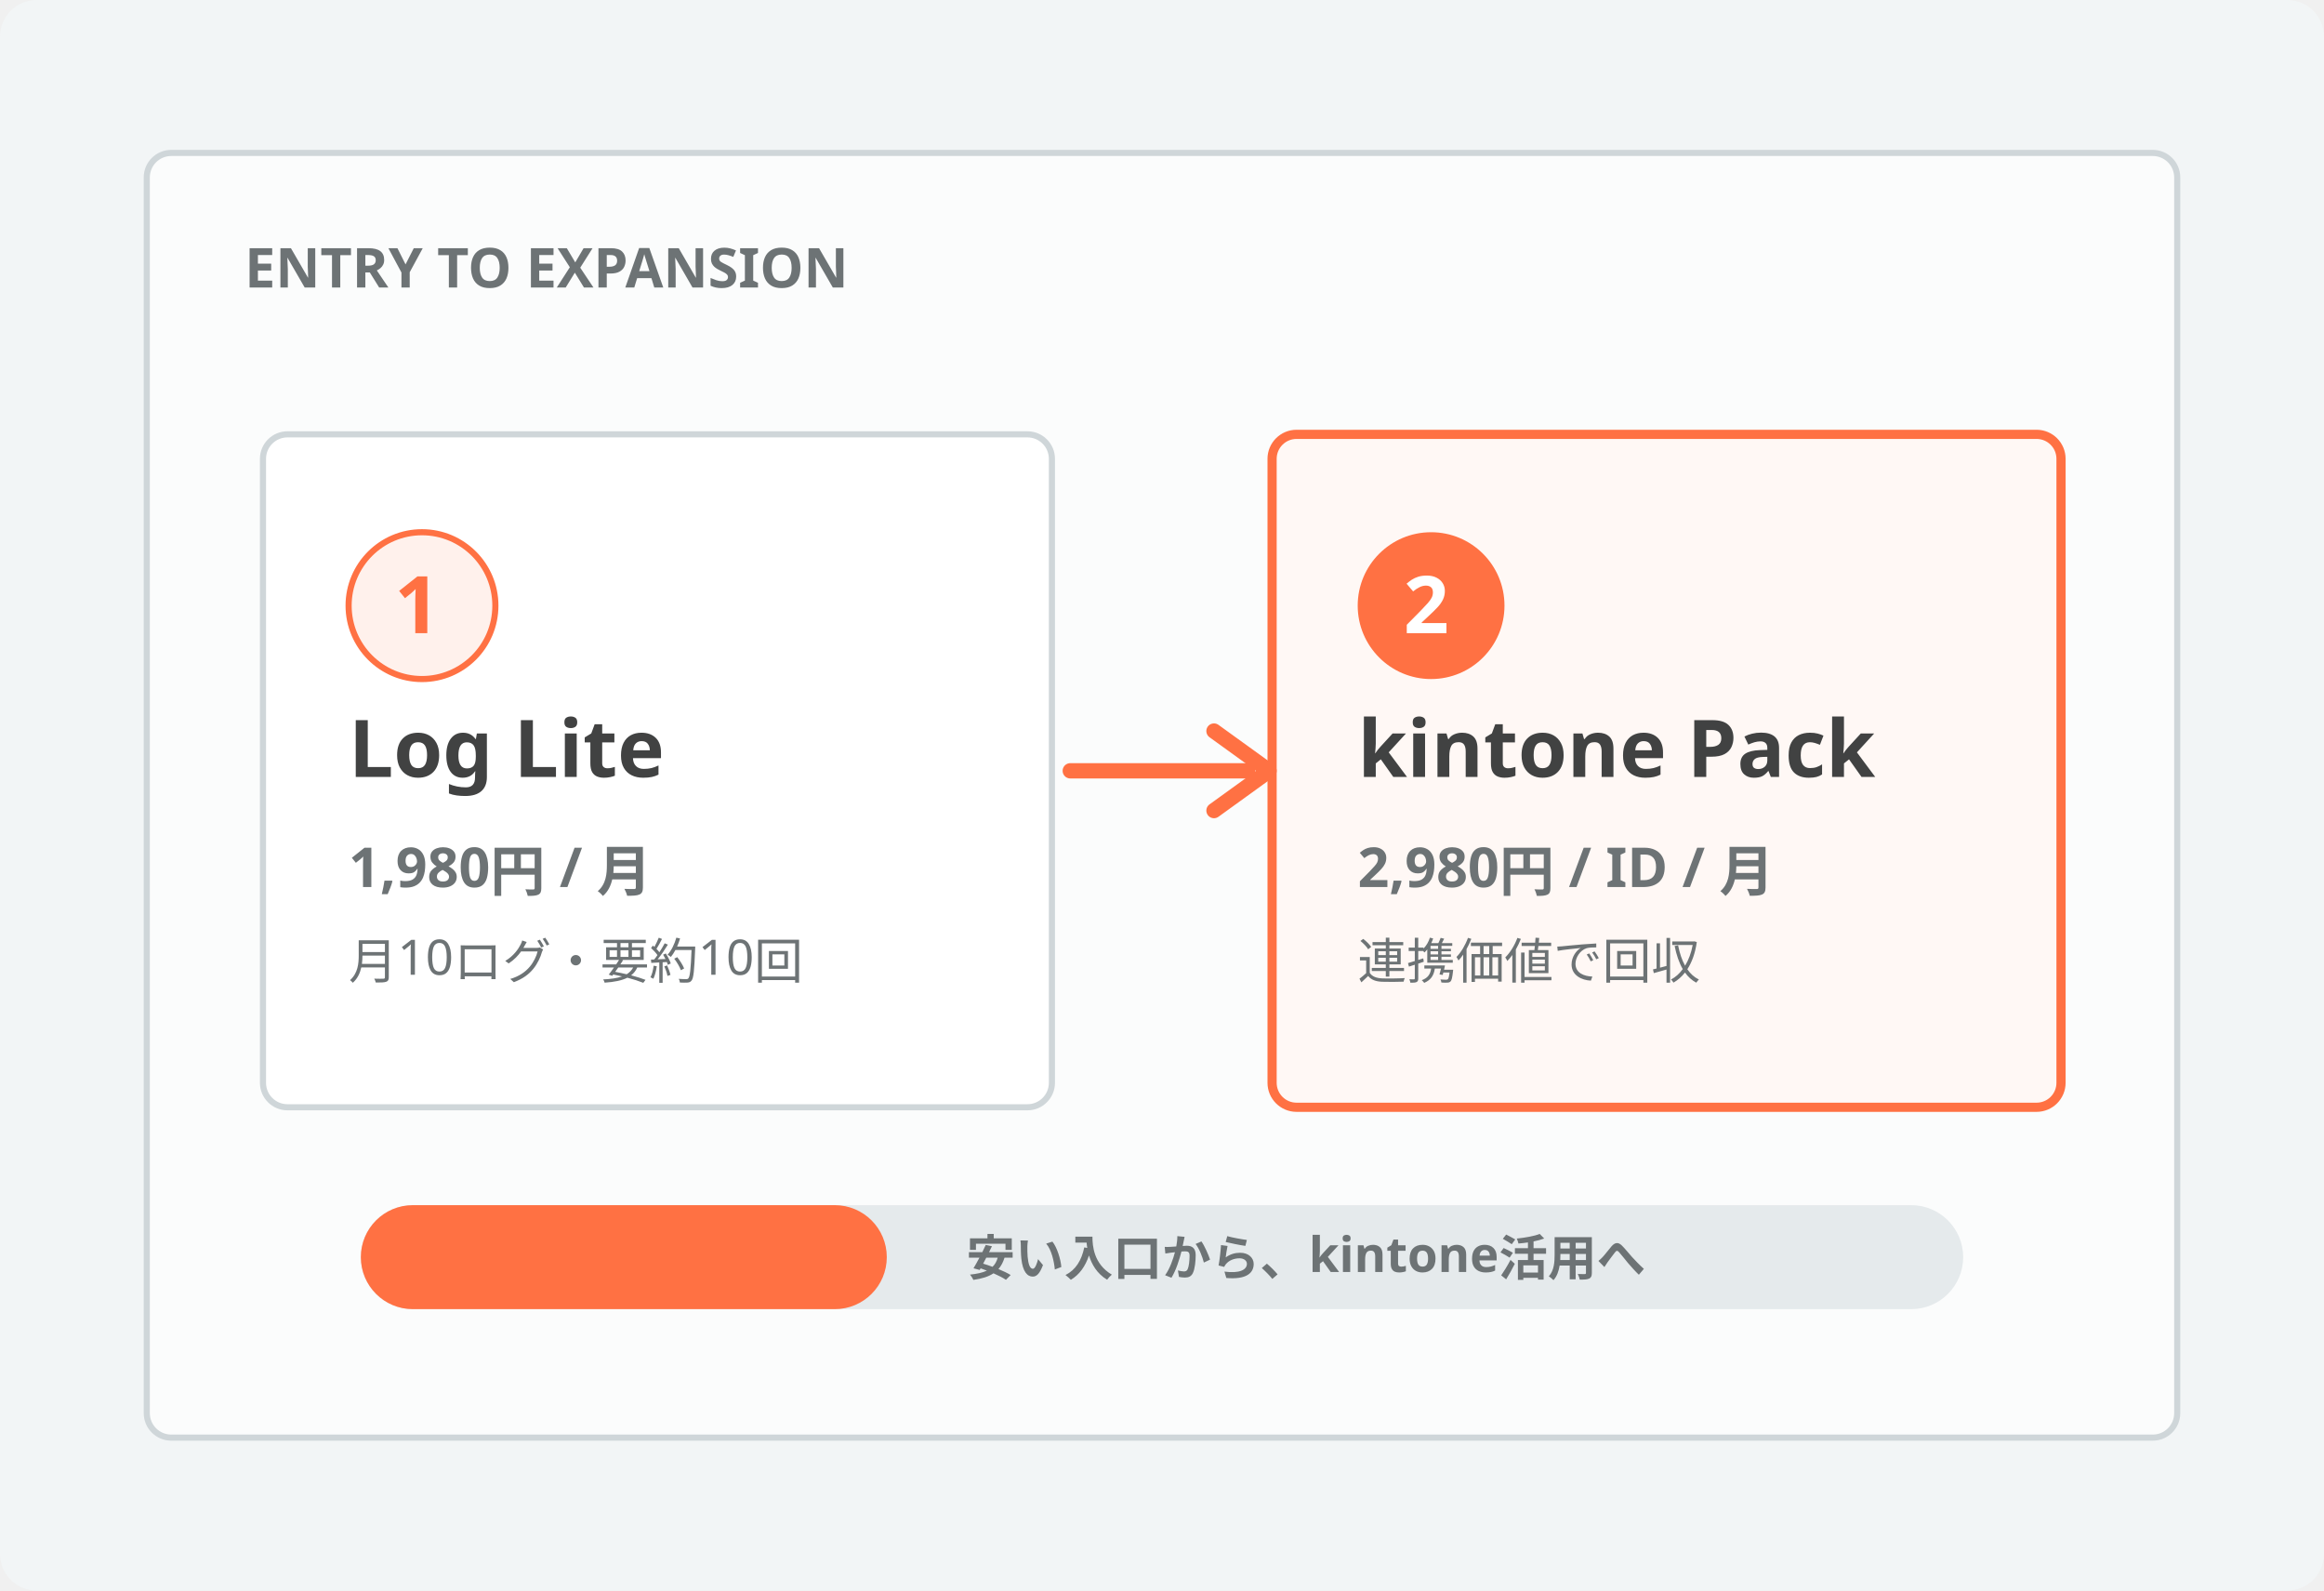
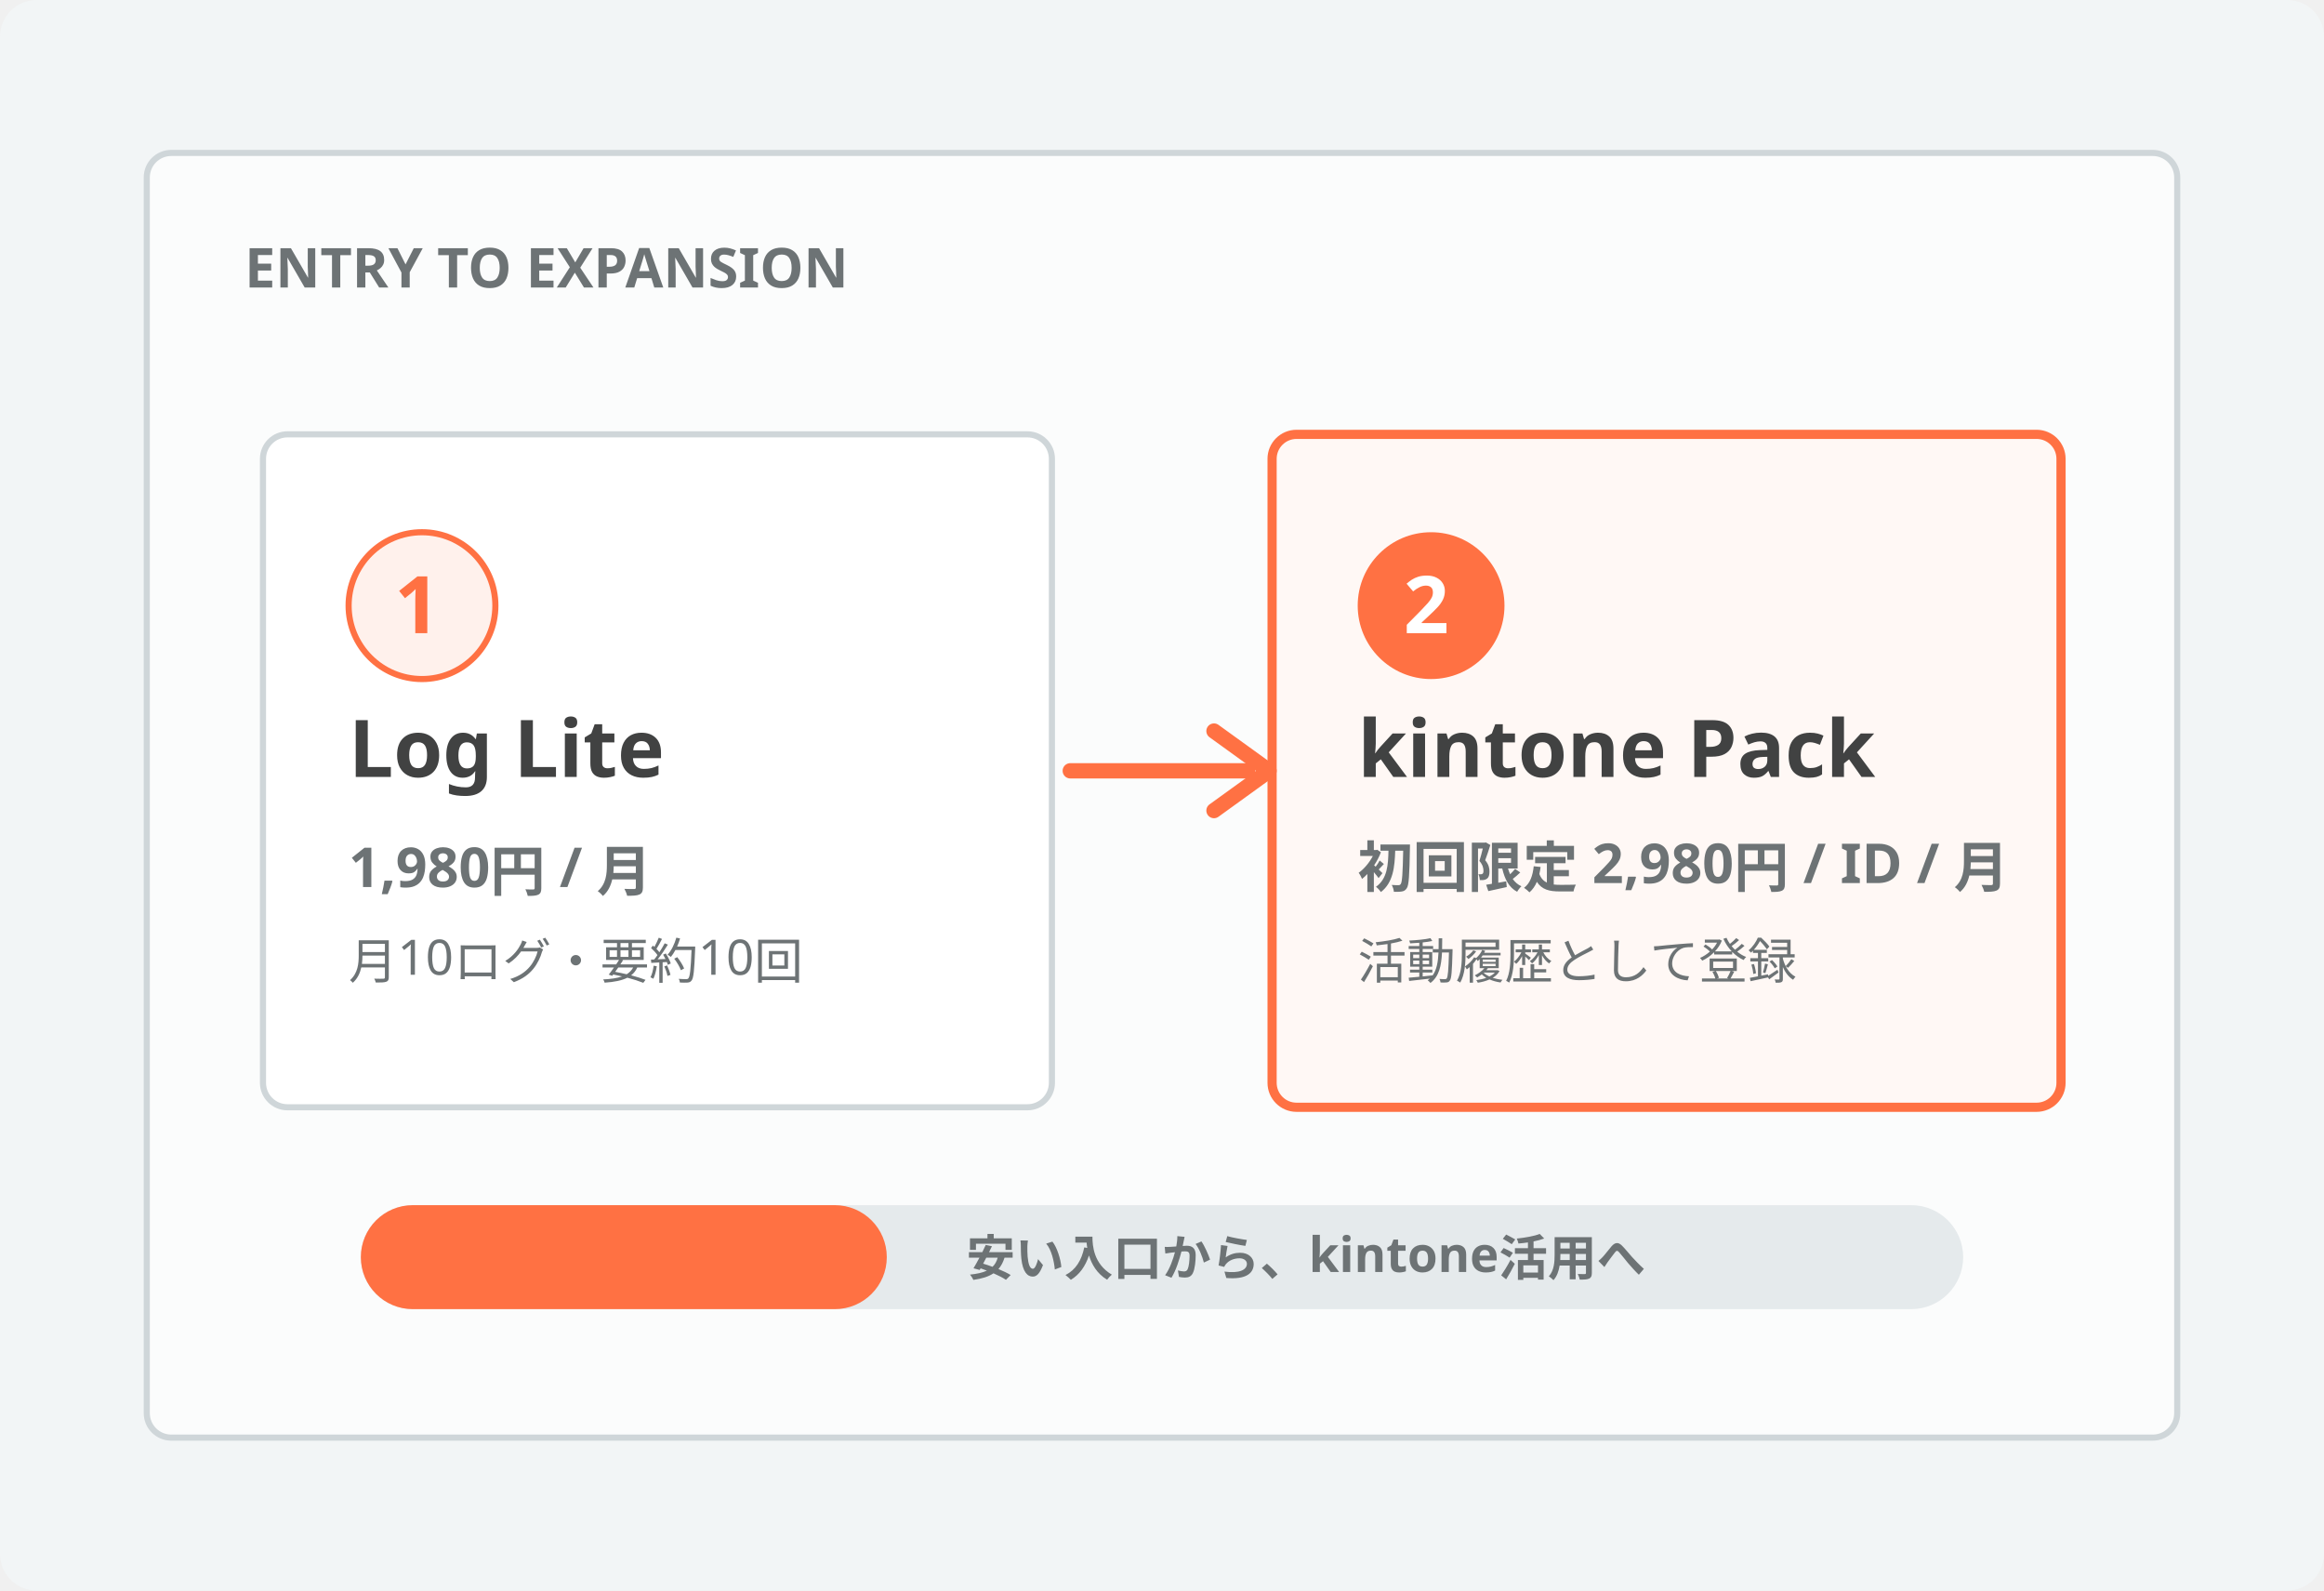
<svg xmlns="http://www.w3.org/2000/svg" viewBox="0 0 760 520" role="img" aria-labelledby="title desc">
  <rect width="760" height="520" rx="12" fill="#f2f5f6" />
  <rect x="48" y="50" width="664" height="420" rx="8" fill="#fbfcfc" stroke="#cfd6d9" stroke-width="2" />
  <text x="80" y="94" fill="#6d7375" font-family="system-ui, sans-serif" font-size="18" font-weight="800">ENTRY TO EXPANSION</text>
  <g transform="translate(86 142)">
    <rect width="258" height="220" rx="8" fill="#fff" stroke="#cfd6d9" stroke-width="2" />
    <circle cx="52" cy="56" r="24" fill="#fff1ec" stroke="#ff7143" stroke-width="2" />
    <text x="43" y="65" fill="#ff7143" font-family="system-ui, sans-serif" font-size="26" font-weight="900">1</text>
    <text x="28" y="112" fill="#414242" font-family="system-ui, sans-serif" font-size="26" font-weight="850">Log Lite</text>
    <text x="28" y="148" fill="#6d7375" font-family="system-ui, sans-serif" font-size="18" font-weight="700">1,980円 / 月</text>
    <text x="28" y="178" fill="#6d7375" font-family="system-ui, sans-serif" font-size="16">月10ログ・要約10回</text>
  </g>
  <g transform="translate(416 142)">
    <rect width="258" height="220" rx="8" fill="#fff8f5" stroke="#ff7143" stroke-width="3" />
    <circle cx="52" cy="56" r="24" fill="#ff7143" />
    <text x="43" y="65" fill="#fff" font-family="system-ui, sans-serif" font-size="26" font-weight="900">2</text>
    <text x="28" y="112" fill="#414242" font-family="system-ui, sans-serif" font-size="26" font-weight="850">kintone Pack</text>
-     <text x="28" y="148" fill="#6d7375" font-family="system-ui, sans-serif" font-size="18" font-weight="700">2,980円 / ID / 月</text>
-     <text x="28" y="178" fill="#6d7375" font-family="system-ui, sans-serif" font-size="16">連携価値で回収</text>
+     <text x="28" y="148" fill="#6d7375" font-family="system-ui, sans-serif" font-size="18" font-weight="700">初回限定 2,980円 / ID / 月</text>
+     <text x="28" y="178" fill="#6d7375" font-family="system-ui, sans-serif" font-size="16">活動履歴として登録</text>
  </g>
  <path d="M350 252h58" stroke="#ff7143" stroke-width="5" stroke-linecap="round" />
  <path d="m397 239 18 13-18 13" fill="none" stroke="#ff7143" stroke-width="5" stroke-linecap="round" stroke-linejoin="round" />
  <rect x="118" y="394" width="524" height="34" rx="17" fill="#e5eaec" />
  <rect x="118" y="394" width="172" height="34" rx="17" fill="#ff7143" />
  <text x="316" y="417" fill="#6d7375" font-family="system-ui, sans-serif" font-size="16" font-weight="800">安い入口から、kintone活用へ</text>
</svg>
